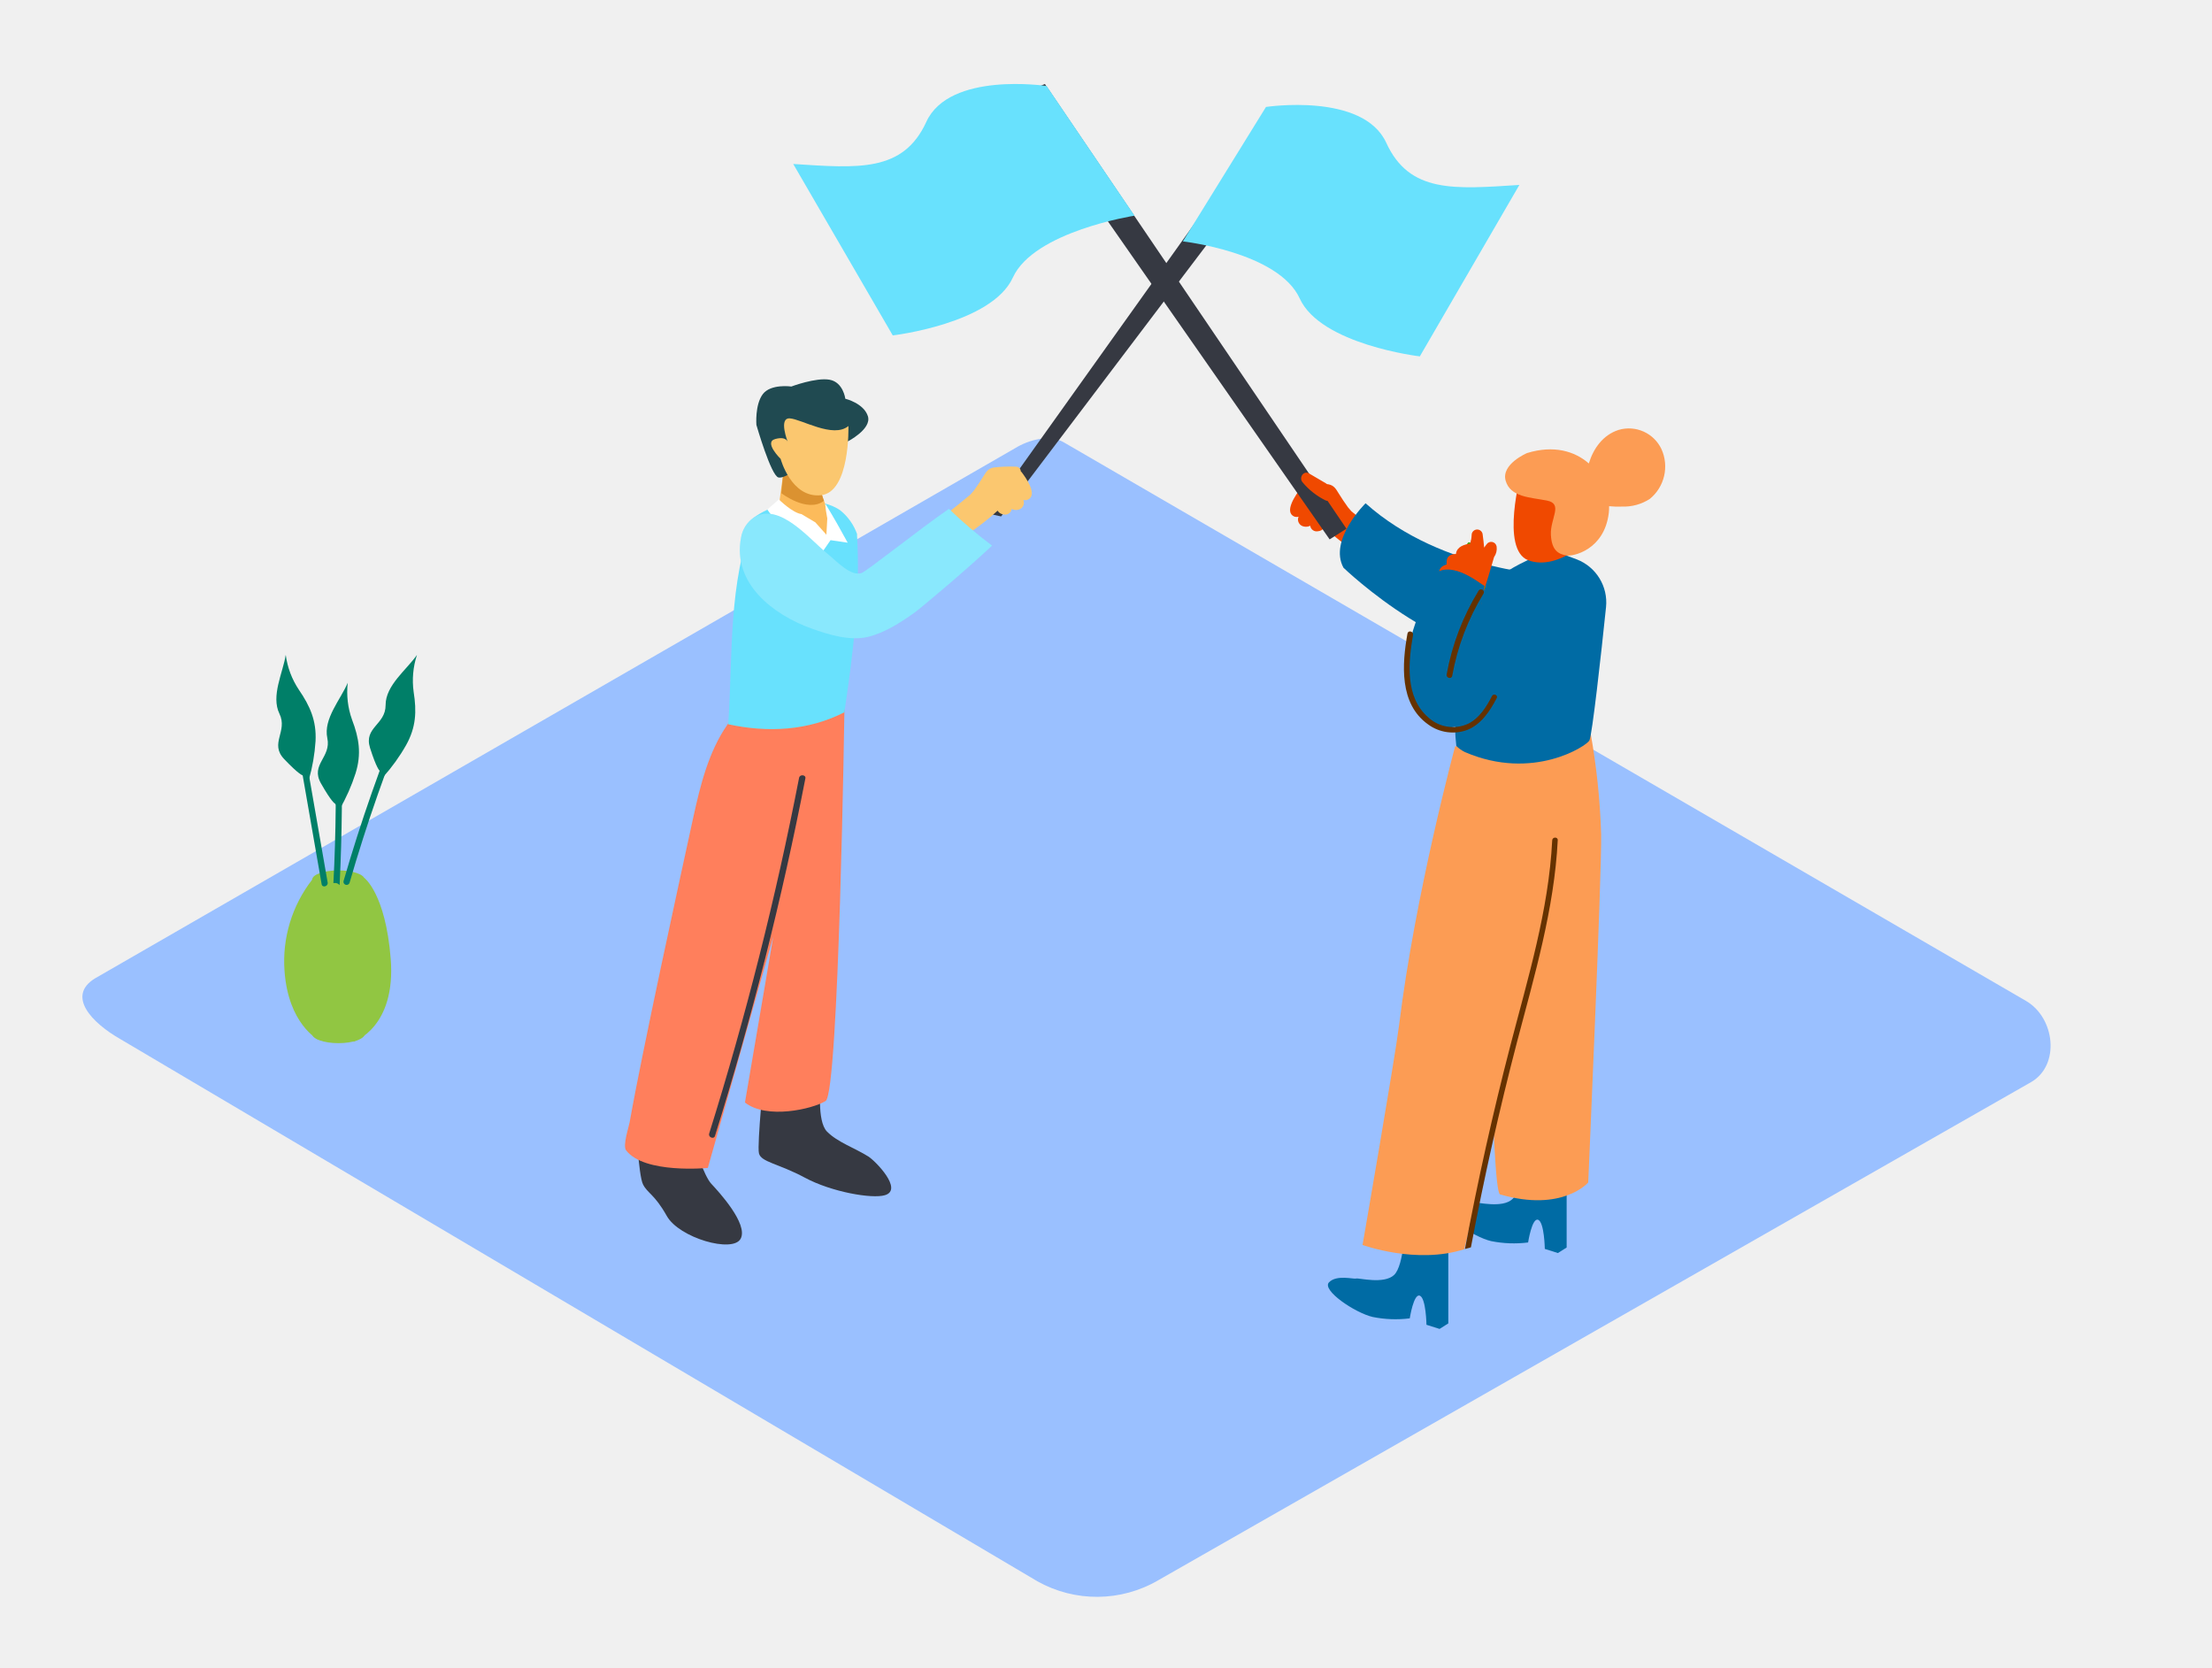
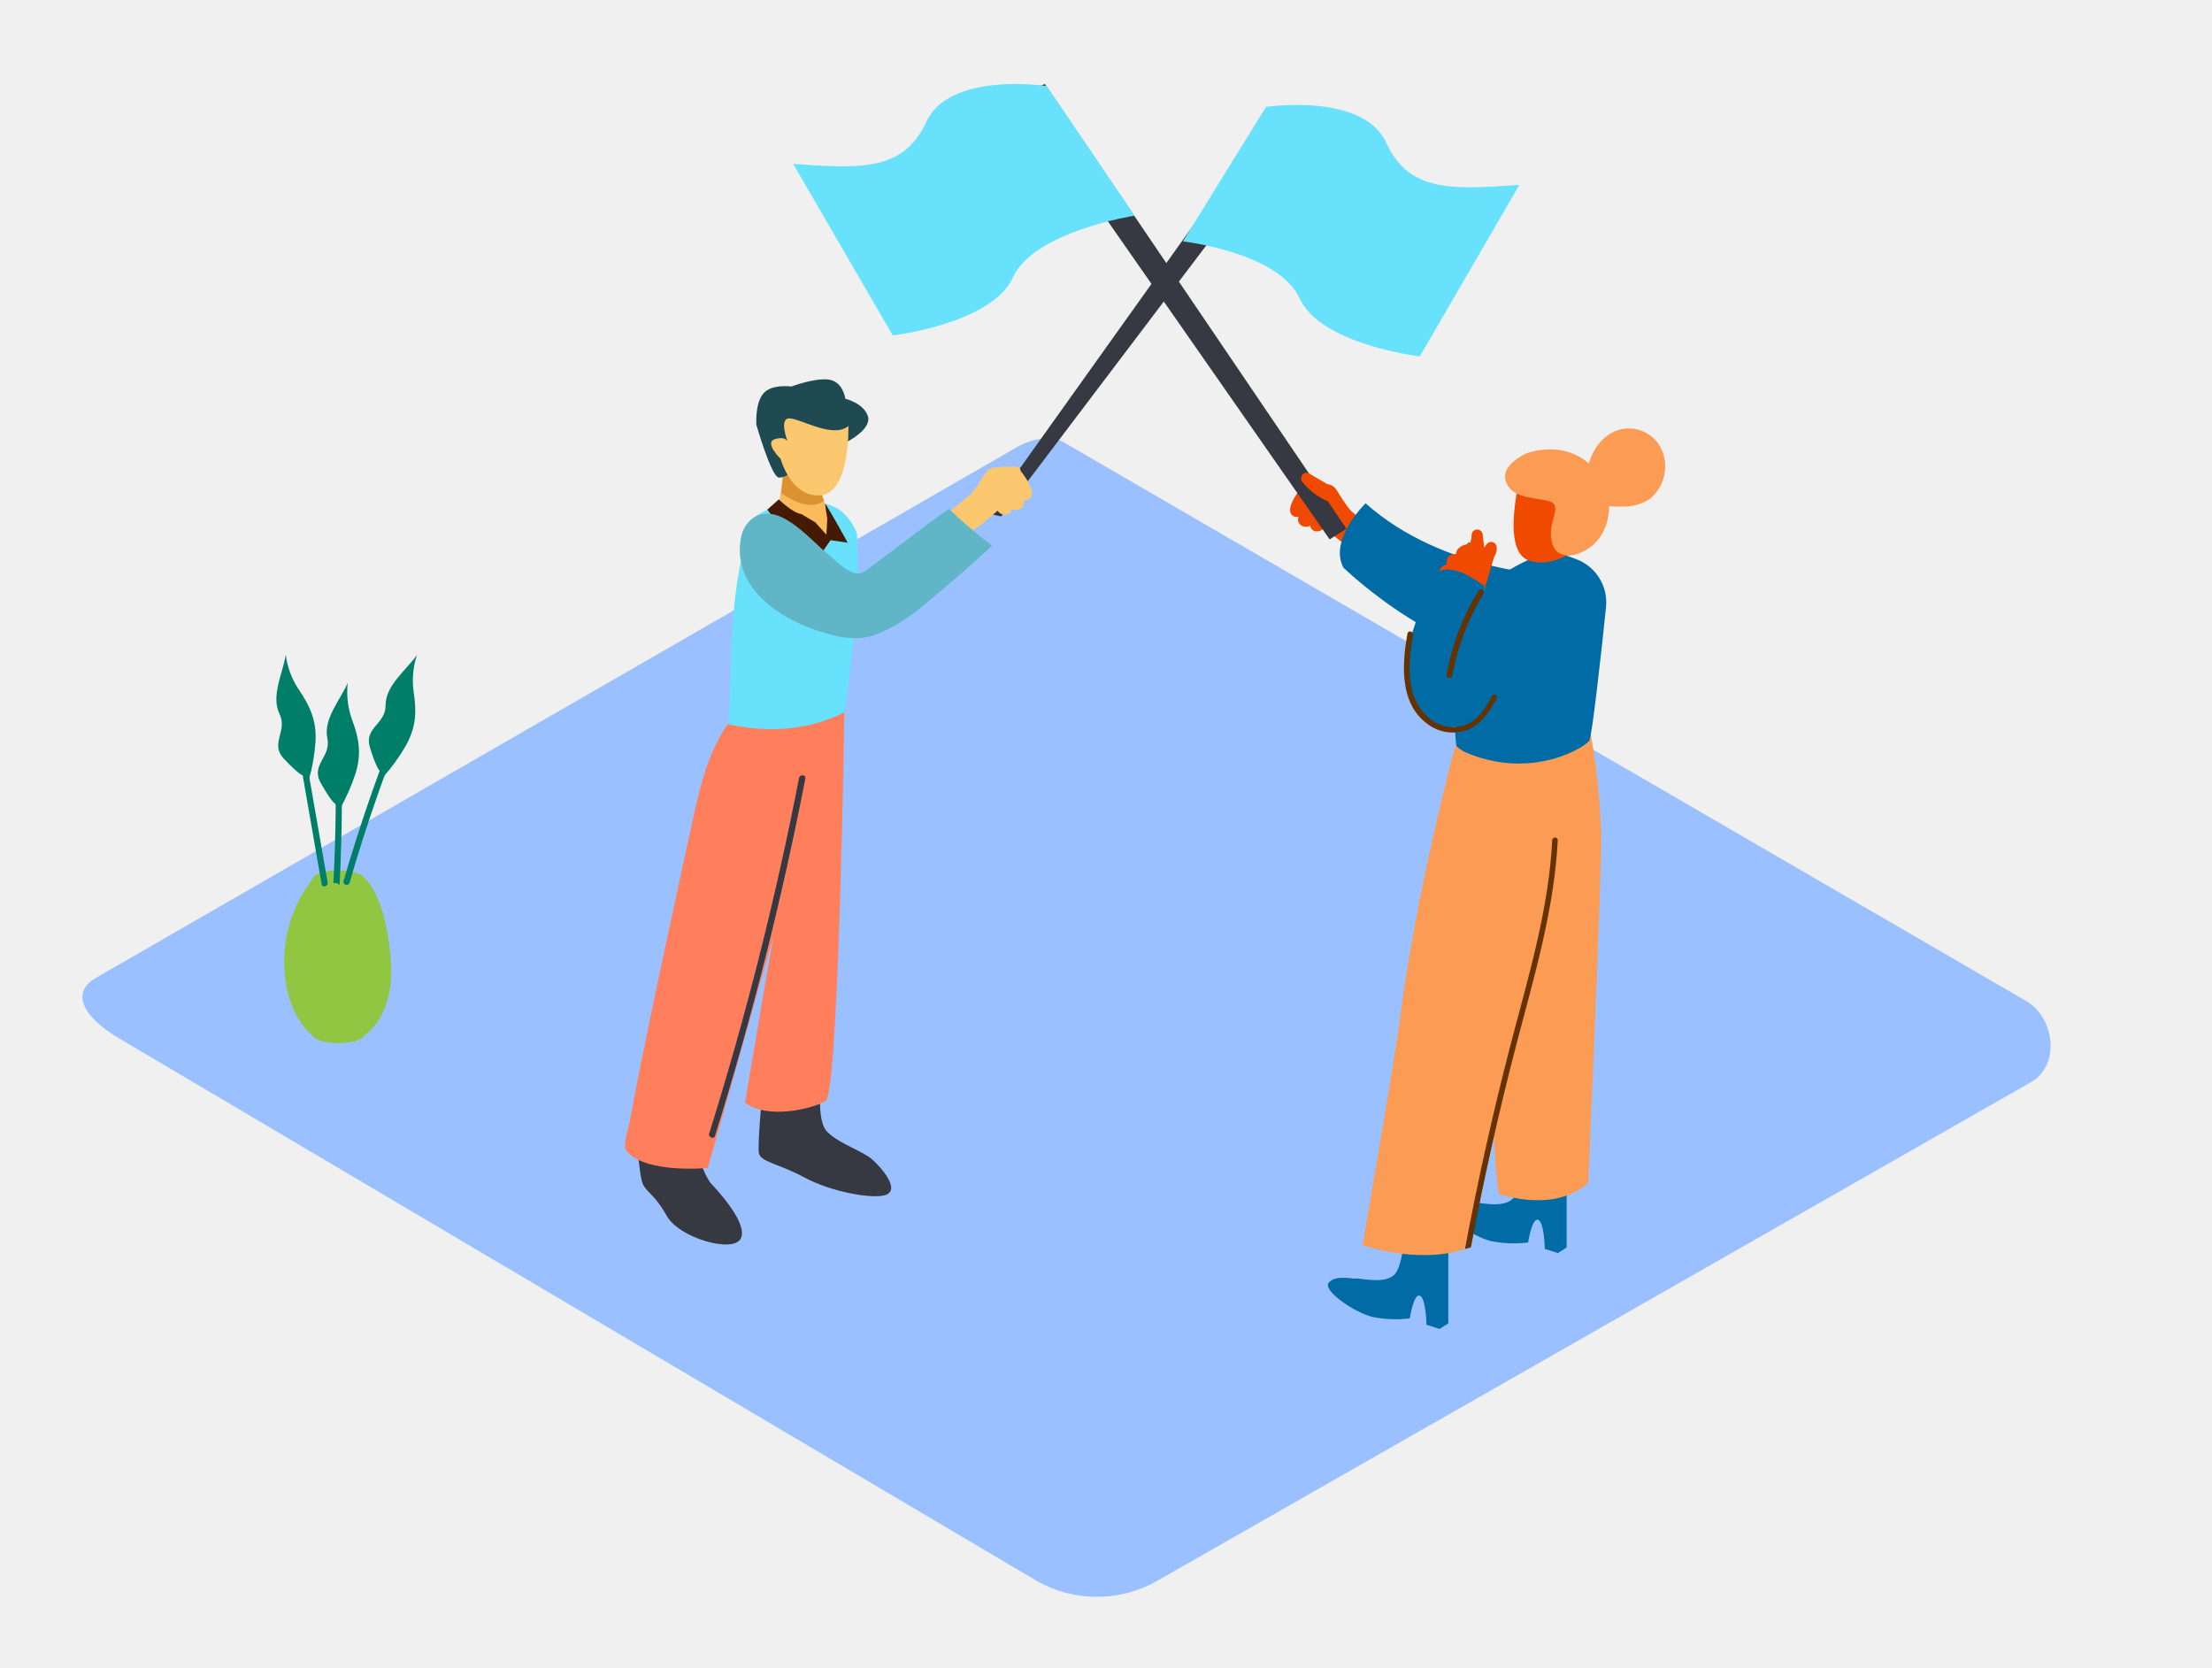
<svg xmlns="http://www.w3.org/2000/svg" id="Layer_2" data-name="Layer 2" viewBox="0 0 400 300" width="406" height="306" class="illustration styles_illustrationTablet__1DWOa">
  <path d="M187.59,285.18l-165.77-98c-5.28-3-9.8-7.83-4.66-11L183.53,80.32c2.5-1.55,6.29-2.56,8.82-1.09l174,101c5.28,3.06,6.22,11.63.94,14.69L209.44,285A22,22,0,0,1,187.59,285.18Z" fill="#9ac0ff" />
  <path d="M148.48,194.71c-.07.58-.82,7.24,1.07,9.16s5,2.95,7.47,4.5c1.29.81,6.37,6,3,7-2.32.7-9.66-.58-14.46-3.16s-7.95-2.81-8.32-4.42,1-15.07,1-15.07" fill="#363942" />
  <path d="M146.32,204.56c.38-2.92.72-6.18.83-7.88A24.3,24.3,0,0,0,146.32,204.56Z" fill="#363942" />
  <path d="M125.42,206s1.87,5.88,3.19,7.29,6.73,7.27,5.33,9.94-11.13-.13-13.36-4.1-3.49-4.08-4.31-5.73S115,202.28,115,202.28" fill="#363942" />
  <path d="M152.71,127s-1,69.87-3.41,71.34-10.68,3.37-14.59.27l5.12-30L128,210.44s-11.5,1.13-14.79-3.19c-.64-.84.49-4.19.65-5.08.71-4,1.51-8,2.32-12,2.16-10.66,4.45-21.3,6.75-31.93q1.22-5.62,2.45-11.25c1.24-5.66,2.73-11.78,6.16-16.71,2.36-3.4,5.71-9.18,10.07-10.53" fill="#ff7f5c" />
  <path d="M131.69,130.22c7.15,1.56,14.52,1.16,21-2.17,1.57-10.62,2.92-21.24,2.29-32a1,1,0,0,1,0-.25A9.75,9.75,0,0,0,152,91.58c-3.54-2.56-9.6-1.74-13.24-.15a13.19,13.19,0,0,0-2.47,1.45C131.65,104.87,132.53,117.64,131.69,130.22Z" fill="#68e1fd" />
  <path d="M148.1,86.32l-6.44-1.66-.92,6.82s4.64,5.06,9.53,4.66l-1.06-5.78A17.78,17.78,0,0,1,148.1,86.32Z" fill="#fcbb5b" />
  <path d="M148.21,87a29.59,29.59,0,0,0-6.55-2.31l-.38,3.74S146,92.08,149,89.82A17.67,17.67,0,0,1,148.21,87Z" fill="#db9231" />
  <path d="M153.21,79.13s4.48-2.27,3.73-4.62-4.08-3.15-4.08-3.15-.37-3-2.85-3.44-6.91,1.23-6.91,1.23-3.73-.54-5.17,1.39-1.15,5.55-1.15,5.55,2.64,9.21,4,9.51,5-2.83,5-2.83" fill="#204a51" />
  <path d="M153.42,76.29s.36,12-5,12.52-7.26-6.58-7.26-6.58-3.08-3-1-3.58,2.31.57,2.31.57-1.75-4.42.34-4.31S150.67,78.6,153.42,76.29Z" fill="#fbc76f" />
  <path d="M144.5,139.9a594.94,594.94,0,0,1-16.26,64.33c-.21.66.84,1.1,1.05.43A597.58,597.58,0,0,0,145.64,140C145.77,139.35,144.64,139.21,144.5,139.9Z" fill="#363942" />
-   <path d="M140.84,89.56s2.43,2.42,4.09,2.66l2.51,1.49,2,2.24.16-2.95a26.08,26.08,0,0,1-.39-2.66c.1,0,2.13,3.54,2.13,3.54l1.95,3.51-3.1-.46L148.76,99s-7.55-3.71-10-7.6Z" fill="#fff" />
+   <path d="M140.84,89.56s2.43,2.42,4.09,2.66l2.51,1.49,2,2.24.16-2.95a26.08,26.08,0,0,1-.39-2.66c.1,0,2.13,3.54,2.13,3.54l1.95,3.51-3.1-.46L148.76,99s-7.55-3.71-10-7.6Z" fill="#441a05" />
  <path d="M56.45,158.32a24,24,0,0,0-5,16.49c.67,9.62,6.08,12.42,6.08,12.42l6.45.36s7.67-2.5,6.67-15C69.71,160.81,65.88,158,65.88,158" fill="#91c642" />
  <ellipse cx="61.2" cy="158.32" rx="4.75" ry="1.68" fill="#91c642" />
  <ellipse cx="61.2" cy="186.2" rx="4.75" ry="1.68" fill="#91c642" />
  <path d="M59.25,158.83l-5.75-33c-.13-.72-1.22-.41-1.09.3l5.75,33C58.28,159.85,59.37,159.54,59.25,158.83Z" fill="#007f68" />
  <path d="M60.29,158.94a1.37,1.37,0,0,1,.53,0,1.19,1.19,0,0,1,.59.36q.69-13.82.25-27.65c0-.73-1.16-.73-1.13,0Q61,145.3,60.29,158.94Z" fill="#007f68" />
  <path d="M73.21,126.94a303.2,303.2,0,0,0-11.1,31.68.57.57,0,0,0,1.09.3,303.2,303.2,0,0,1,11.1-31.68C74.58,126.57,73.49,126.27,73.21,126.94Z" fill="#007f68" />
  <path d="M54.72,139.45s-.62-.08-3.33-2.93.71-5-.86-8.21.64-7.42,1.14-10.64A14.89,14.89,0,0,0,54.06,124c2,2.93,3.19,5.57,3,9.28a32.86,32.86,0,0,1-1.2,6.93" fill="#007f68" />
  <path d="M60.55,144.54s-.58-.22-2.52-3.65,1.91-4.67,1.16-8.17,2.43-7,3.69-10a14.89,14.89,0,0,0,.78,6.67c1.27,3.34,1.74,6.18.63,9.72a32.86,32.86,0,0,1-2.85,6.43" fill="#007f68" />
  <path d="M68.64,138.6s-.53-.34-1.72-4.09,2.82-4.18,2.81-7.76,3.82-6.4,5.67-9.07a14.89,14.89,0,0,0-.6,6.69c.56,3.53.44,6.4-1.38,9.65a32.86,32.86,0,0,1-4.11,5.71" fill="#007f68" />
  <path d="M235.13,87.66a1.39,1.39,0,0,1,.15-.15.88.88,0,0,1,.94-.84,24.71,24.71,0,0,1,4,.16c1,.21,1.32.77,1.84,1.62s1.1,1.71,1.69,2.53c.2.25.42.49.63.73,1.39,1.16,2.79,2.31,4.22,3.42a.83.83,0,0,1,.27.53l.15.15a1,1,0,0,1-.84,1.7h-.07a1,1,0,0,1-.84,1,1.56,1.56,0,0,1-1.48.54.84.84,0,0,1-.75-.1,43.32,43.32,0,0,1-5.57-4.32,1.42,1.42,0,0,1-1.15.69,1.17,1.17,0,0,1-1.39-1,1.69,1.69,0,0,1-1.11.15,1.29,1.29,0,0,1-1-1.79,1.22,1.22,0,0,1-.72,0C232.06,91.88,234.4,88.63,235.13,87.66Z" fill="#f04900" />
  <path d="M281.72,225.83l1.58-1,0-17.79-7.81-.28s-.15,7.59-2,9.32-6.41.49-6.86.64-3.52-.74-4.9.68,4.68,5.52,7.9,6.27a20.8,20.8,0,0,0,6.7.25s.7-4.55,1.82-4.1,1.2,5.26,1.2,5.26Z" fill="#006ba4" />
  <path d="M287.6,131.64a126.26,126.26,0,0,1,1.94,18.49c.13,7-2.34,62.94-2.34,62.94s-4.64,5.44-15.94,2.16c-1.64-.47-2.16-54.59-2.16-54.59L273,135.8" fill="#fc9c54" />
  <path d="M282.4,103.39c-.62,0-21.41-.54-35.46-13.13,0,0-6.73,6.6-4,11.65,0,0,19.92,19.19,35.11,15.26" fill="#006ba4" />
  <path d="M265.93,97.45a.31.31,0,0,0-.52,0,13.72,13.72,0,0,0-2,10.29c.08.38.66.22.59-.16a13.09,13.09,0,0,1,1.67-9.37,21.64,21.64,0,0,1,2.56,10.4.3.3,0,0,0,.61,0A22.29,22.29,0,0,0,265.93,97.45Z" fill="#42a200" />
  <path d="M260.32,239.55l1.58-1,0-17.79-7.81-.28s-.15,7.59-2,9.32-6.41.49-6.86.64-3.52-.74-4.9.68,4.68,5.52,7.9,6.27a20.8,20.8,0,0,0,6.7.25s.7-4.55,1.82-4.1,1.2,5.26,1.2,5.26Z" fill="#006ba4" />
  <path d="M263.13,134.23s-7.2,26.58-10.13,50.37c-.7,5.71-6.61,39.77-6.61,39.77s9.74,3.56,18.4.77c0,0,10.3-43.46,10.74-44.31s7.39-29,8.19-49.2" fill="#fc9c54" />
  <path d="M285.14,100.41,281,98.86c-1.05.07-10.4,3.13-14.65,9.32a40.52,40.52,0,0,0-1.36,5.93c-.54,2.67-1,5.35-1.34,8a59.2,59.2,0,0,0-.5,8.86c0,1.27.07,1.91.2,3.17a5.61,5.61,0,0,0,1.58,1.12c12.28,5.28,22-1.13,22.49-2.12s2.11-15.47,3-24.09A8.34,8.34,0,0,0,285.14,100.41Z" fill="#006ba4" />
  <path d="M275.1,84.64s-3.86,14,1.27,15.93S288.1,97,288.77,94.11,282.8,80.43,275.1,84.64Z" fill="#f04900" />
  <path d="M300.44,80.46A6.52,6.52,0,0,0,292.68,77c-2.83.92-4.54,3.35-5.37,6.06-2.55-2.23-6.35-3.36-11.17-1.88,0,0-4.73,2-3.87,5s4.45,3,7.46,3.59.57,3.23.72,6.2,1.49,3.46,2.74,3.72,6.93-1,7.73-7.67a8.89,8.89,0,0,0,.06-1.23,15.92,15.92,0,0,0,2.35.07,8.73,8.73,0,0,0,5-1.38A7.58,7.58,0,0,0,300.44,80.46Z" fill="#fc9c54" />
  <path d="M270.17,100a2.67,2.67,0,0,0,.47-1.9,1,1,0,0,0-1.82-.42l-.44.6c-.07-.77-.15-1.54-.26-2.31a1,1,0,0,0-2,.07c0,.24-.06.49-.08.73a4,4,0,0,0-.17.79c-1.09.14-2.39.54-2.58,1.79,0,0,0,.06,0,.08-.84,0-1.66.33-1.69,1.33a3.68,3.68,0,0,0,0,.57c-.85.25-1.47.68-1.35,1.79a16.34,16.34,0,0,0,1,3.77,1,1,0,0,0,.76.57c.12.54.26,1.07.41,1.6a1.5,1.5,0,0,0,2.52.28,1.18,1.18,0,0,0,.3-.06,1,1,0,0,0,.83.14,1,1,0,0,0,1.51-.45,1,1,0,0,0,.33-.84c0-.23,0-.46,0-.68v0Q269.11,103.73,270.17,100Z" fill="#f04900" />
  <path d="M268.45,105.17c-.32.08-4.82-4.05-8.23-2.63,0,0-13,21.92-.87,27.72,6,2.88,10.67-6,10.67-6l-3.45-6.82Z" fill="#006ba4" />
  <path d="M267.38,106.06a43.8,43.8,0,0,0-5.78,15.16c-.11.63.85.9,1,.27a43,43,0,0,1,5.68-14.92C268.58,106,267.72,105.52,267.38,106.06Z" fill="#653200" />
  <path d="M269.8,125.11c-1,1.95-2.28,4-4.28,5a6.56,6.56,0,0,1-7.23-1.12c-4.26-3.67-3.62-10-2.77-14.93.11-.63-.85-.9-1-.27-1,5.54-1.51,12.74,3.72,16.45a7.52,7.52,0,0,0,7.09,1c2.5-1,4.09-3.38,5.29-5.69C271,125,270.09,124.54,269.8,125.11Z" fill="#653200" />
  <path d="M280.69,151.19c-.64,12.71-4.39,24.89-7.57,37.13s-5.89,24.43-8.21,36.78l1.08-.3q3.53-18.71,8.34-37.15c3.15-12,6.73-24,7.36-36.46C281.73,150.55,280.73,150.55,280.69,151.19Z" fill="#653200" />
  <polygon points="243.48 94.86 188.95 14.45 184.35 16.35 240.44 96.79 243.48 94.86" fill="#363942" />
  <path d="M189.26,14.81s-17.56-2.67-21.75,6.48-12.33,8.38-24.07,7.62l18,31s17.91-2.11,21.72-10.47,22-11.18,22-11.18Z" fill="#68e1fd" />
  <polygon points="178.61 92.1 231.05 18.6 235.65 20.5 181.03 92.64 178.61 92.1" fill="#363942" />
  <path d="M228.93,18.6s17.56-2.67,21.75,6.48S263,33.46,274.75,32.7l-18,31s-17.91-2.11-21.72-10.47-21.13-10.32-21.13-10.32Z" fill="#68e1fd" />
  <path d="M184.74,84.63a1.39,1.39,0,0,0-.15-.15.88.88,0,0,0-.94-.84,24.71,24.71,0,0,0-4,.16c-1,.21-1.32.77-1.84,1.62s-1.1,1.71-1.69,2.53c-.2.25-.42.49-.63.73-1.39,1.16-2.79,2.31-4.22,3.42a.83.83,0,0,0-.27.53l-.15.15a1,1,0,0,0,.84,1.7h.07a1,1,0,0,0,.84,1,1.56,1.56,0,0,0,1.48.54.84.84,0,0,0,.75-.1,43.32,43.32,0,0,0,5.57-4.32,1.42,1.42,0,0,0,1.15.69,1.17,1.17,0,0,0,1.39-1,1.69,1.69,0,0,0,1.11.15,1.29,1.29,0,0,0,1-1.79,1.22,1.22,0,0,0,.72,0C187.81,88.84,185.47,85.59,184.74,84.63Z" fill="#fbc76f" />
  <path d="M171.59,91.27c-5.59,3.88-14.88,11.3-15.8,11.61-2,.67-4.71-2.35-6.08-3.43-3.2-2.51-8.79-9.62-13.49-6.55A5.44,5.44,0,0,0,134,96.48c-1.58,8.27,5.79,13.92,12.72,16.42,3.07,1.11,7,2.31,10.26,1.51,3.11-.77,6-2.66,8.54-4.49.91-.65,9.07-7.48,13.88-12A82.89,82.89,0,0,1,171.59,91.27Z" fill="#68e1fd" />
-   <path d="M171.59,91.27c-5.59,3.88-14.88,11.3-15.8,11.61-2,.67-4.71-2.35-6.08-3.43-3.2-2.51-8.79-9.62-13.49-6.55A5.44,5.44,0,0,0,134,96.48c-1.58,8.27,5.79,13.92,12.72,16.42,3.07,1.11,7,2.31,10.26,1.51,3.11-.77,6-2.66,8.54-4.49.91-.65,9.07-7.48,13.88-12A82.89,82.89,0,0,1,171.59,91.27Z" fill="#fff" opacity="0.22" />
+   <path d="M171.59,91.27c-5.59,3.88-14.88,11.3-15.8,11.61-2,.67-4.71-2.35-6.08-3.43-3.2-2.51-8.79-9.62-13.49-6.55A5.44,5.44,0,0,0,134,96.48c-1.58,8.27,5.79,13.92,12.72,16.42,3.07,1.11,7,2.31,10.26,1.51,3.11-.77,6-2.66,8.54-4.49.91-.65,9.07-7.48,13.88-12A82.89,82.89,0,0,1,171.59,91.27Z" fill="#441a05" opacity="0.22" />
  <path d="M240.73,88c-.19-.09-.36-.2-.55-.31a.92.92,0,0,0-.44-1.05l-3-1.76c-1-.61-1.91.73-1.21,1.57a12.81,12.81,0,0,0,4.15,3.28C240.87,90.27,241.89,88.55,240.73,88Z" fill="#f04900" />
</svg>
